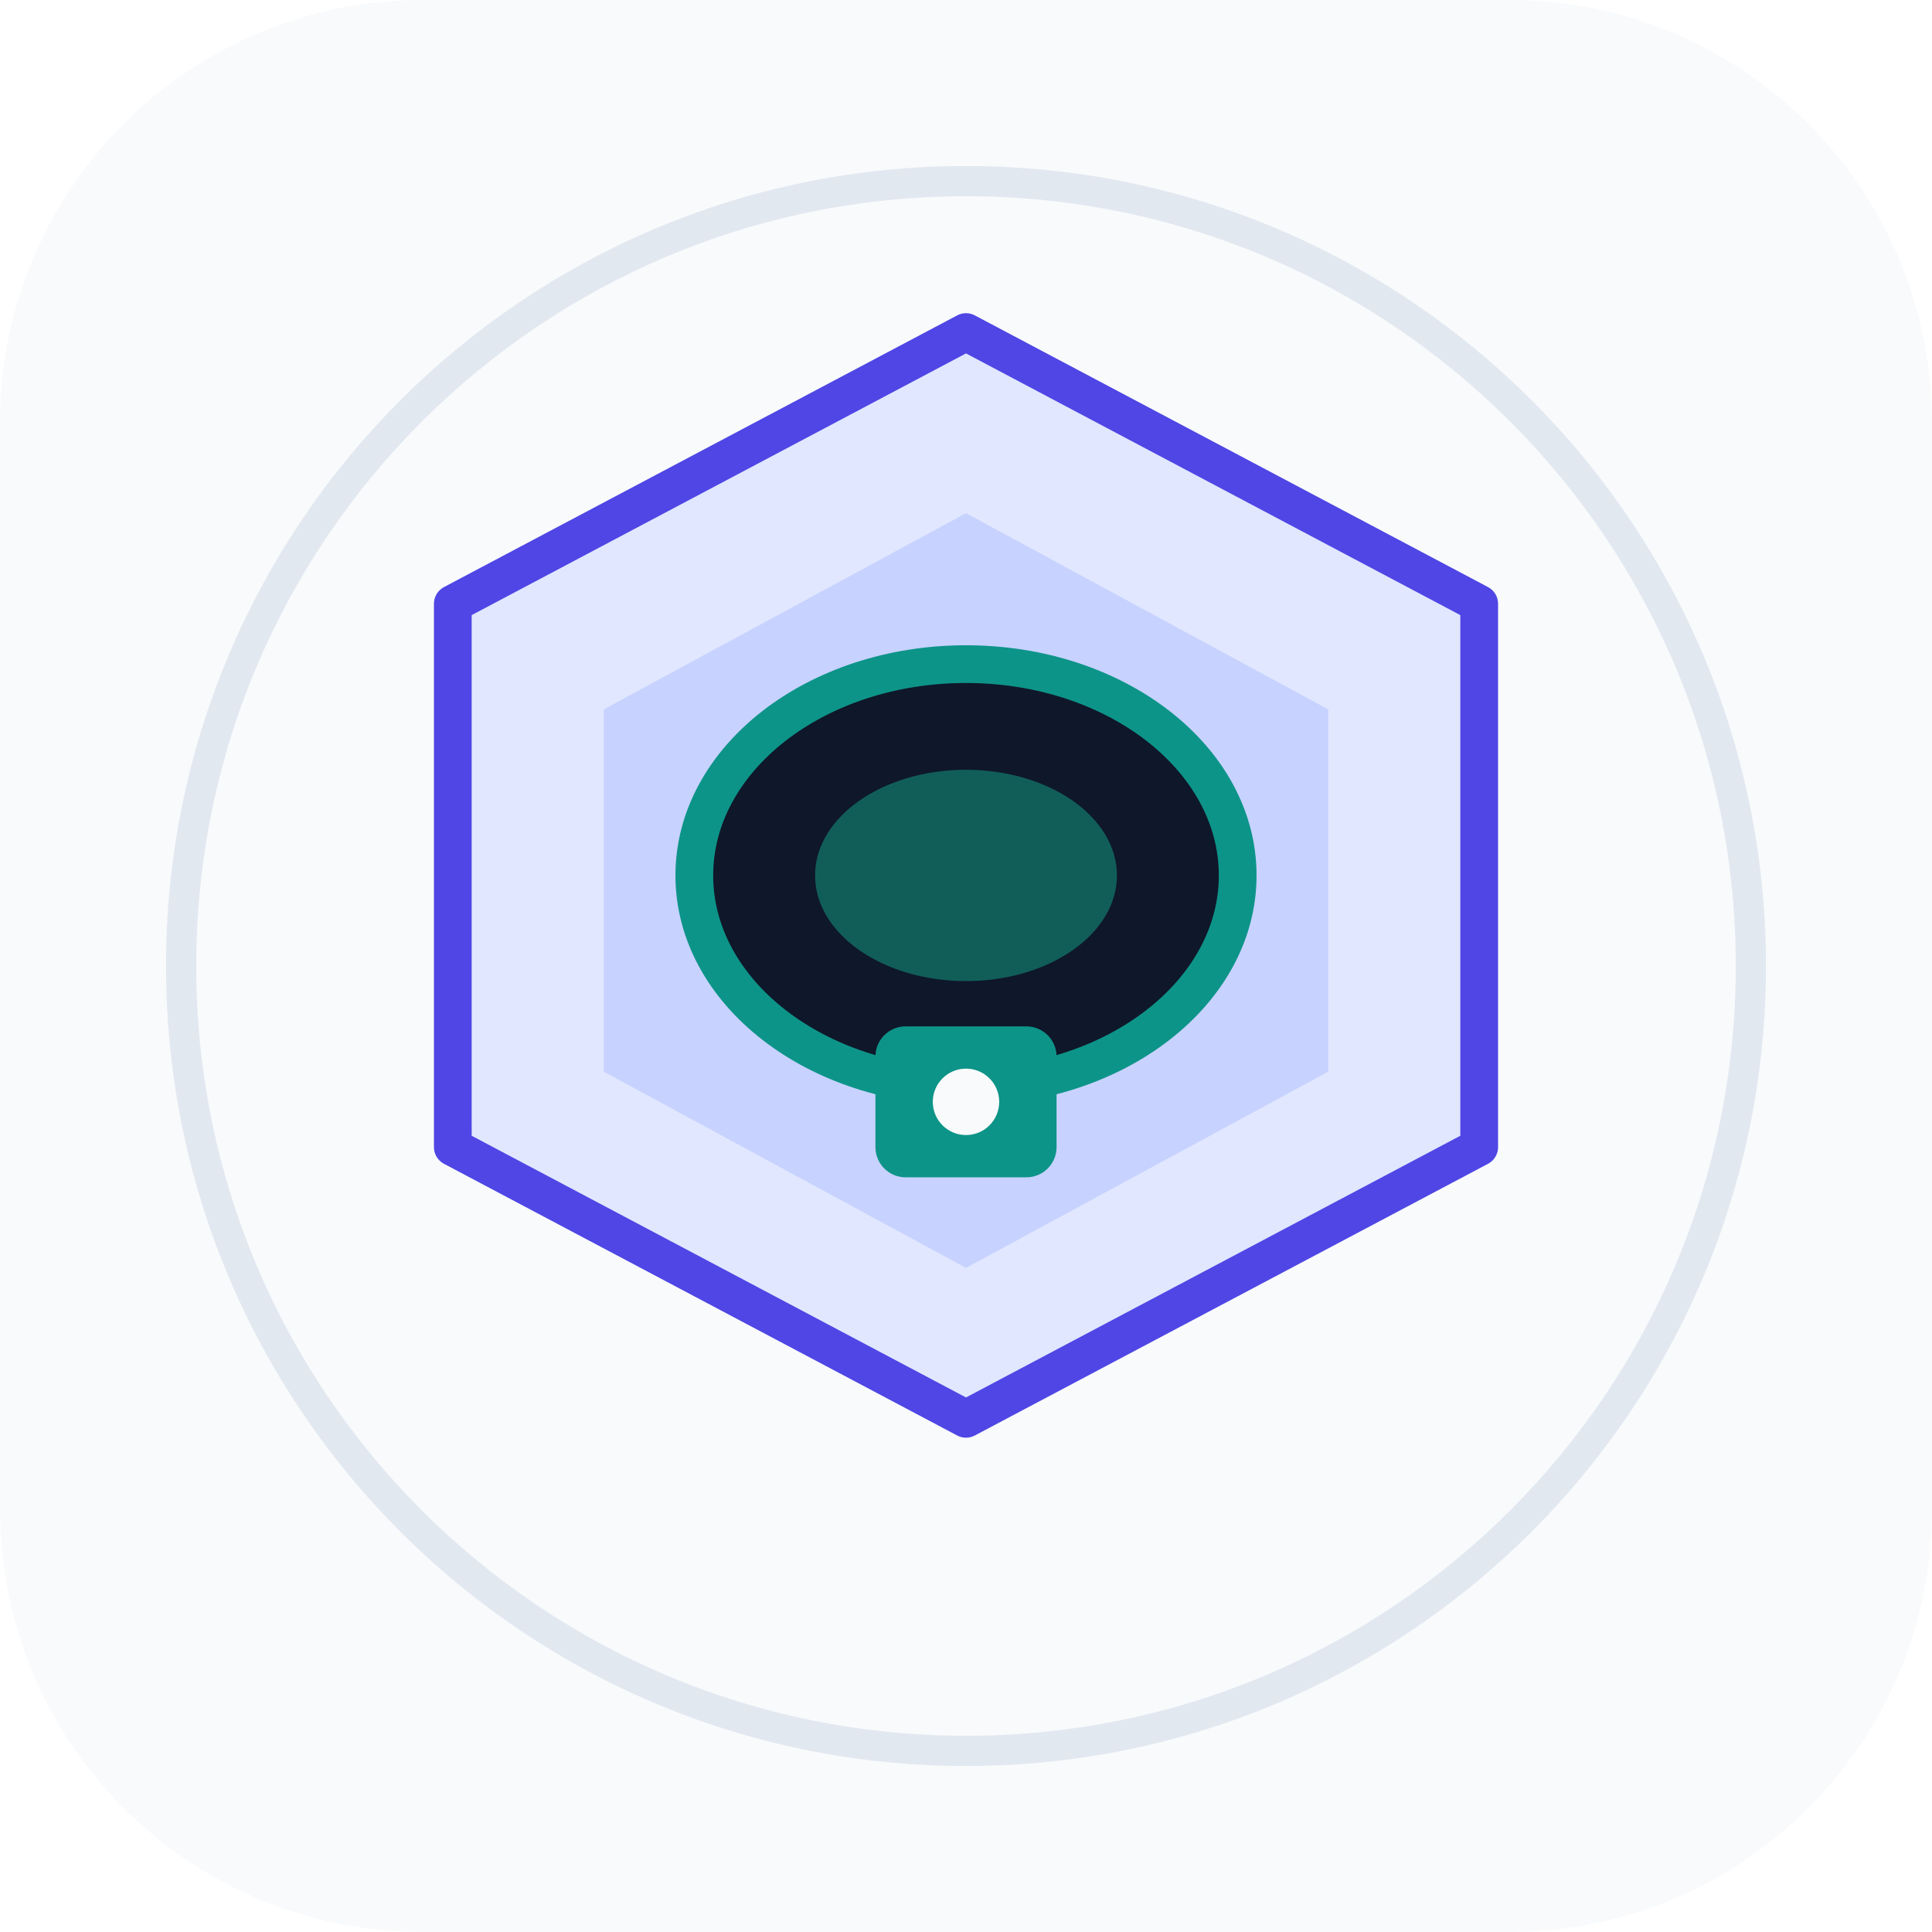
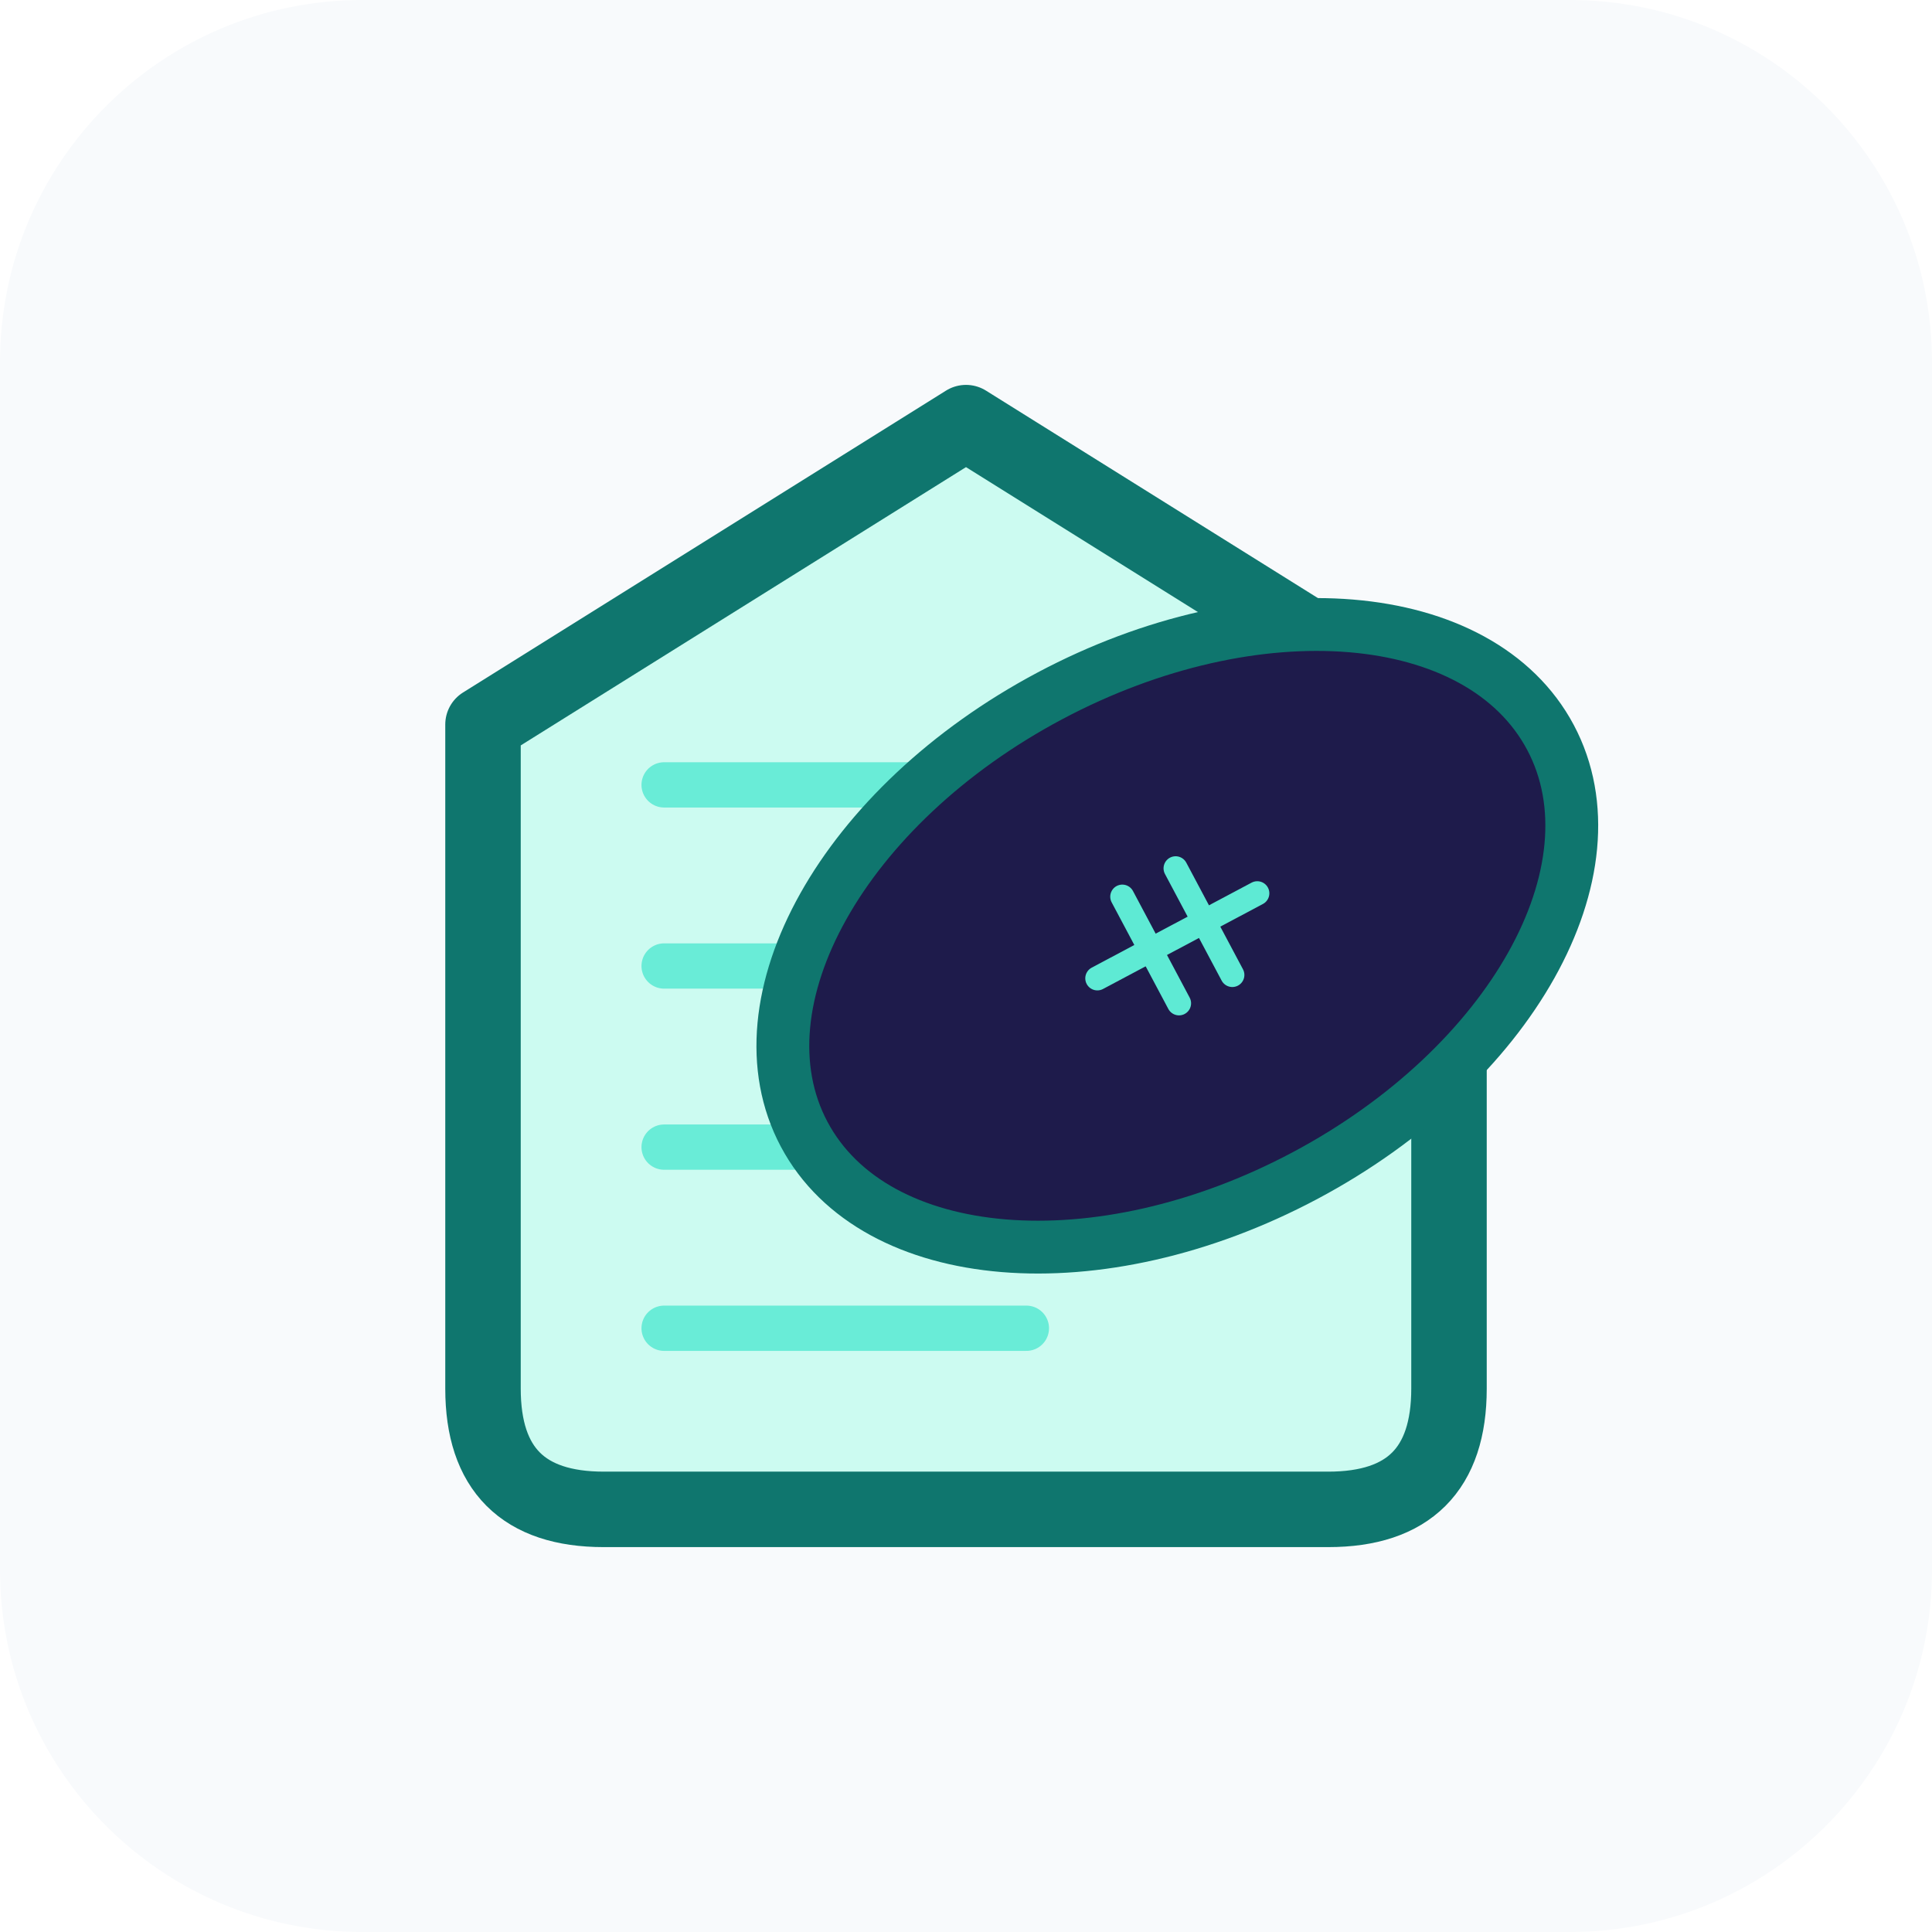
<svg xmlns="http://www.w3.org/2000/svg" viewBox="0 0 128 128" role="img" aria-label="nimvault">
-   <rect width="128" height="128" rx="28" fill="#f8fafc" />
-   <circle cx="64" cy="64" r="52" fill="none" stroke="#e2e8f0" stroke-width="2" />
-   <path fill="#e0e7ff" stroke="#4f46e5" stroke-width="2.5" stroke-linejoin="round" d="M64 22 L98 40 L98 76 L64 94 L30 76 L30 40 Z" />
-   <path fill="#c7d2fe" d="M64 34 L88 47 L88 71 L64 84 L40 71 L40 47 Z" />
-   <ellipse cx="64" cy="58" rx="18" ry="14" fill="#0f172a" stroke="#0d9488" stroke-width="2.5" />
-   <ellipse cx="64" cy="58" rx="10" ry="7" fill="#115e59" />
-   <rect x="58" y="68" width="12" height="10" rx="2" fill="#0d9488" />
-   <circle cx="64" cy="73" r="2.2" fill="#f8fafc" />
+   <rect width="128" height="128" rx="24" fill="#f8fafc" />
+   <path fill="#ccfbf1" stroke="#0f766e" stroke-width="5" stroke-linejoin="round" d="M32 48 L64 28 L96 48 L96 92 Q96 100 88 100 L40 100 Q32 100 32 92 Z" />
+   <g stroke="#5eead4" stroke-width="3" stroke-linecap="round" opacity="0.9">
+     <line x1="44" y1="52" x2="84" y2="52" />
+     <line x1="44" y1="64" x2="84" y2="64" />
+     <line x1="44" y1="76" x2="72" y2="76" />
+     <line x1="44" y1="88" x2="68" y2="88" />
+   </g>
+   <ellipse cx="78" cy="62" rx="28" ry="18" fill="#1e1b4b" stroke="#0f766e" stroke-width="3.5" transform="rotate(-28 78 62)" />
+   <g stroke="#5eead4" stroke-width="1.6" stroke-linecap="round" transform="rotate(-28 78 62)">
+     <line x1="72" y1="62" x2="84" y2="62" />
+     <line x1="76" y1="58" x2="76" y2="66" />
+     <line x1="80" y1="58" x2="80" y2="66" />
+   </g>
</svg>
